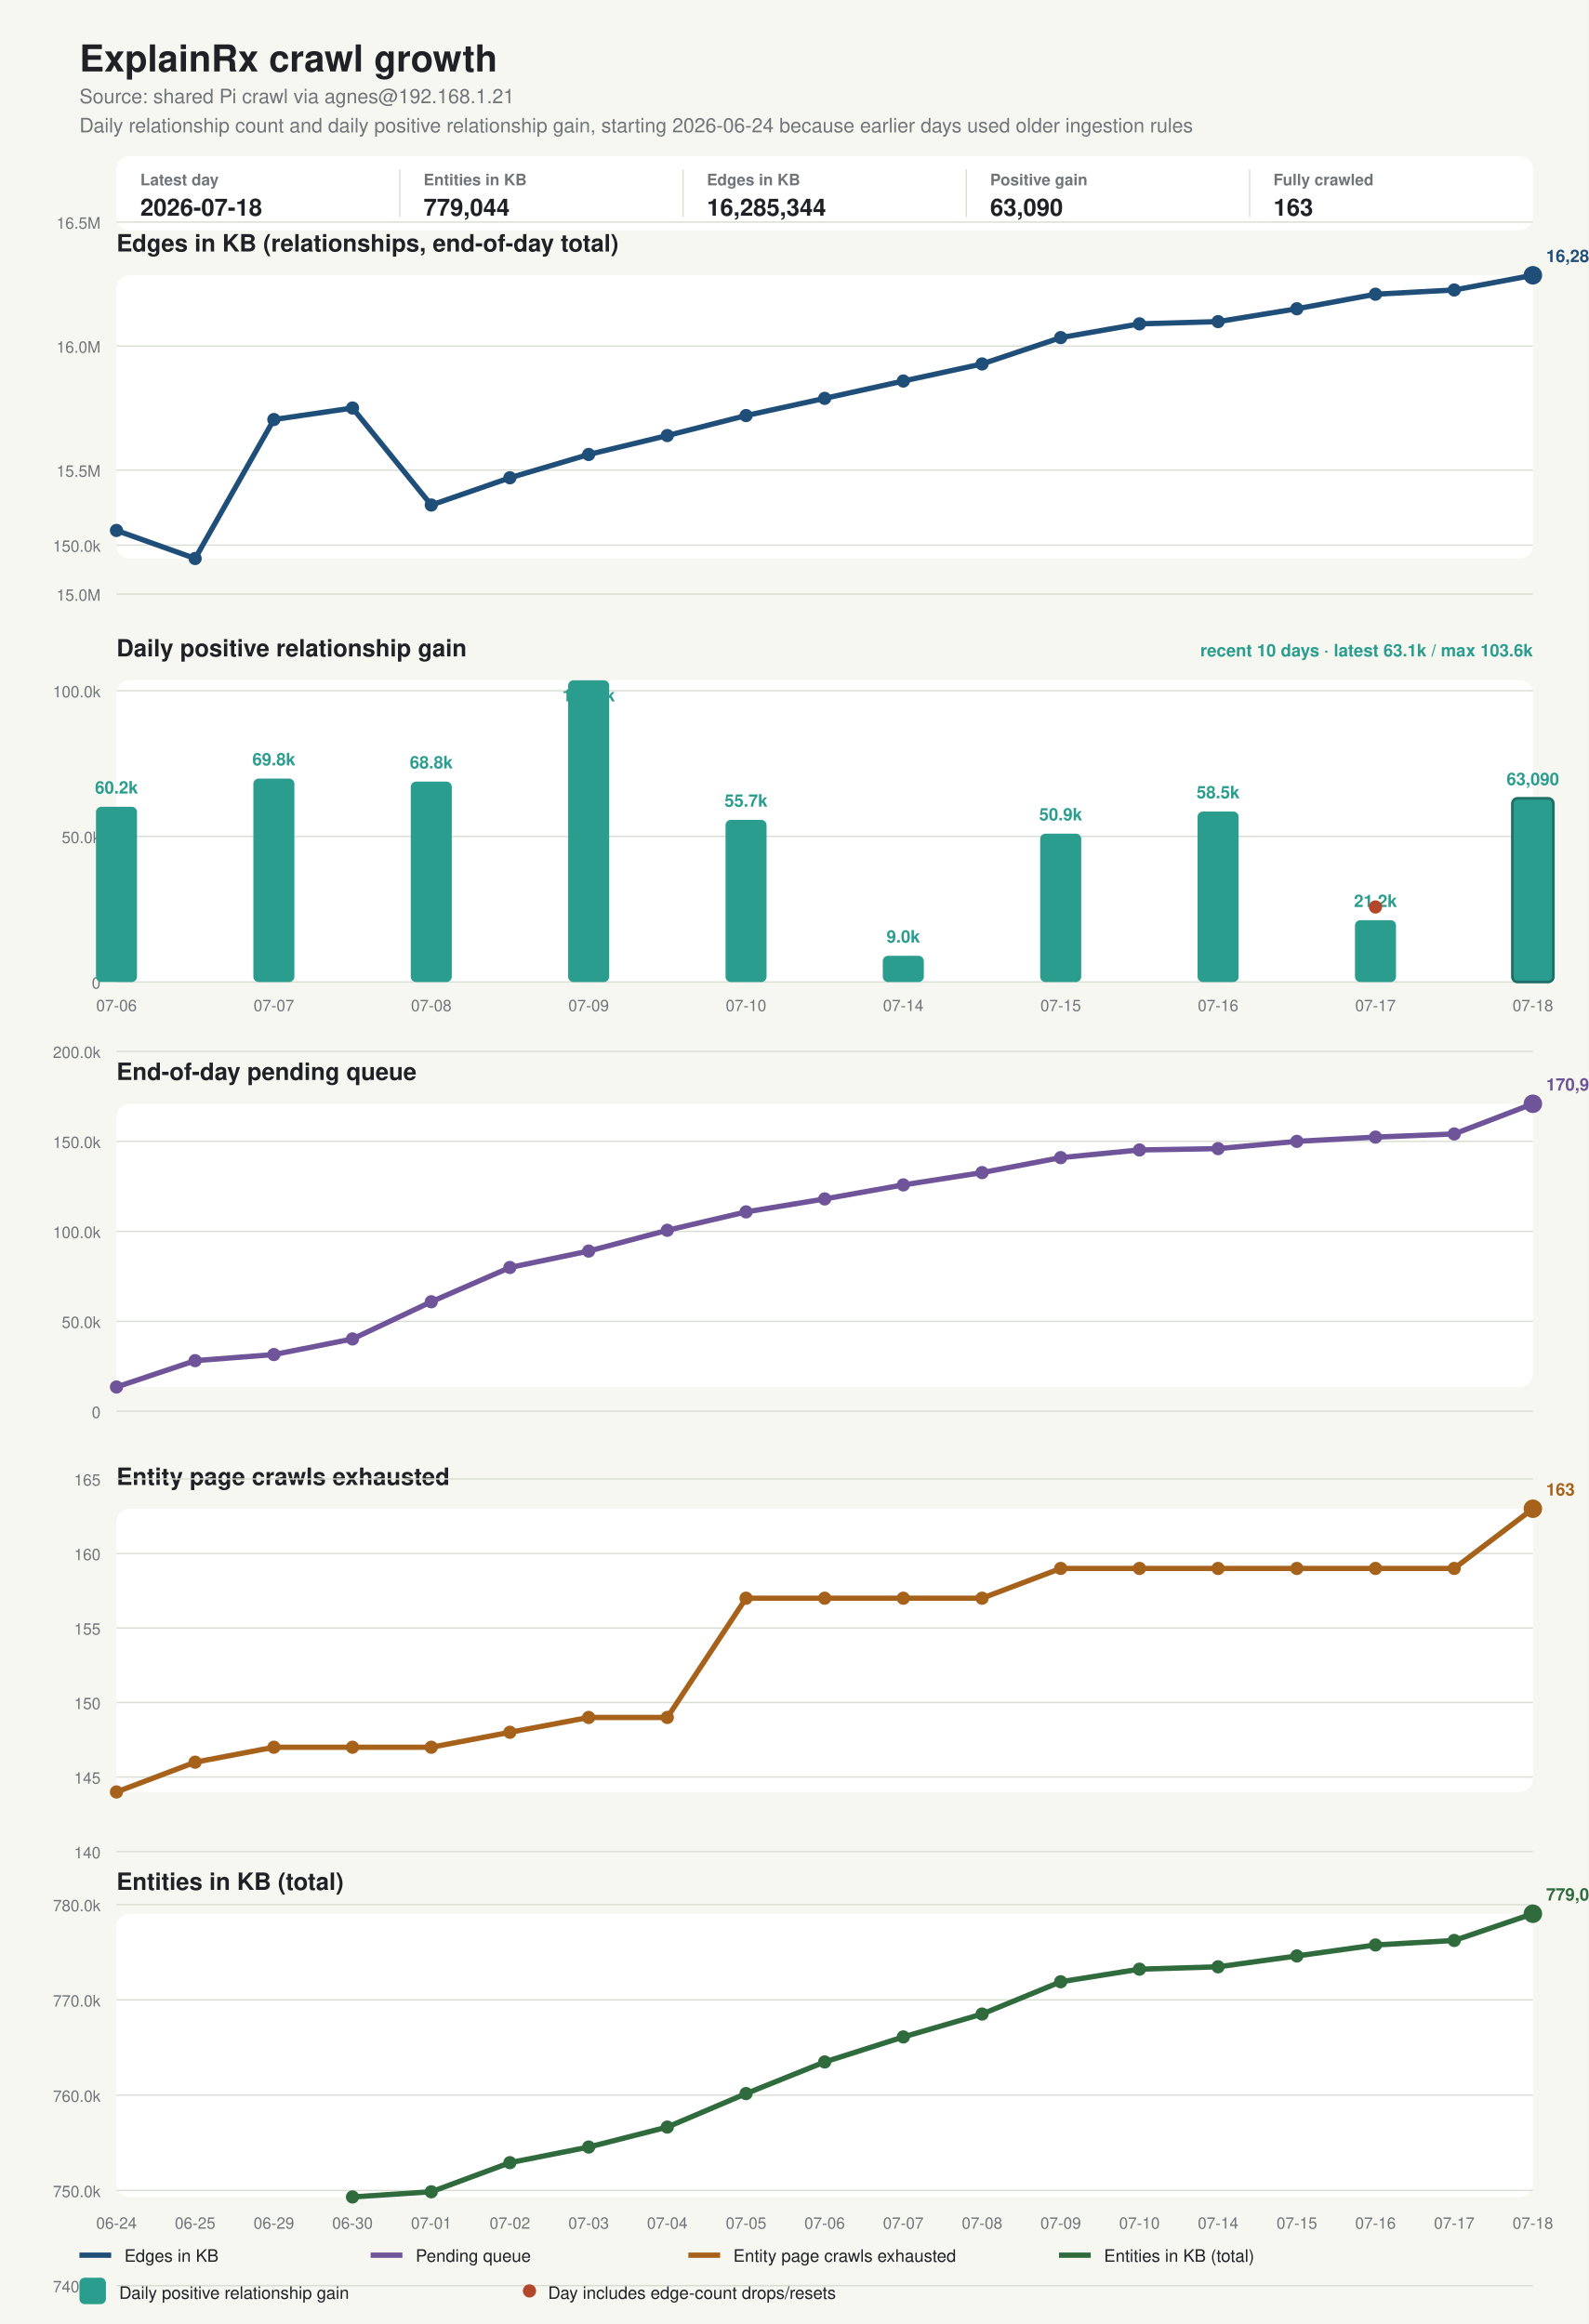
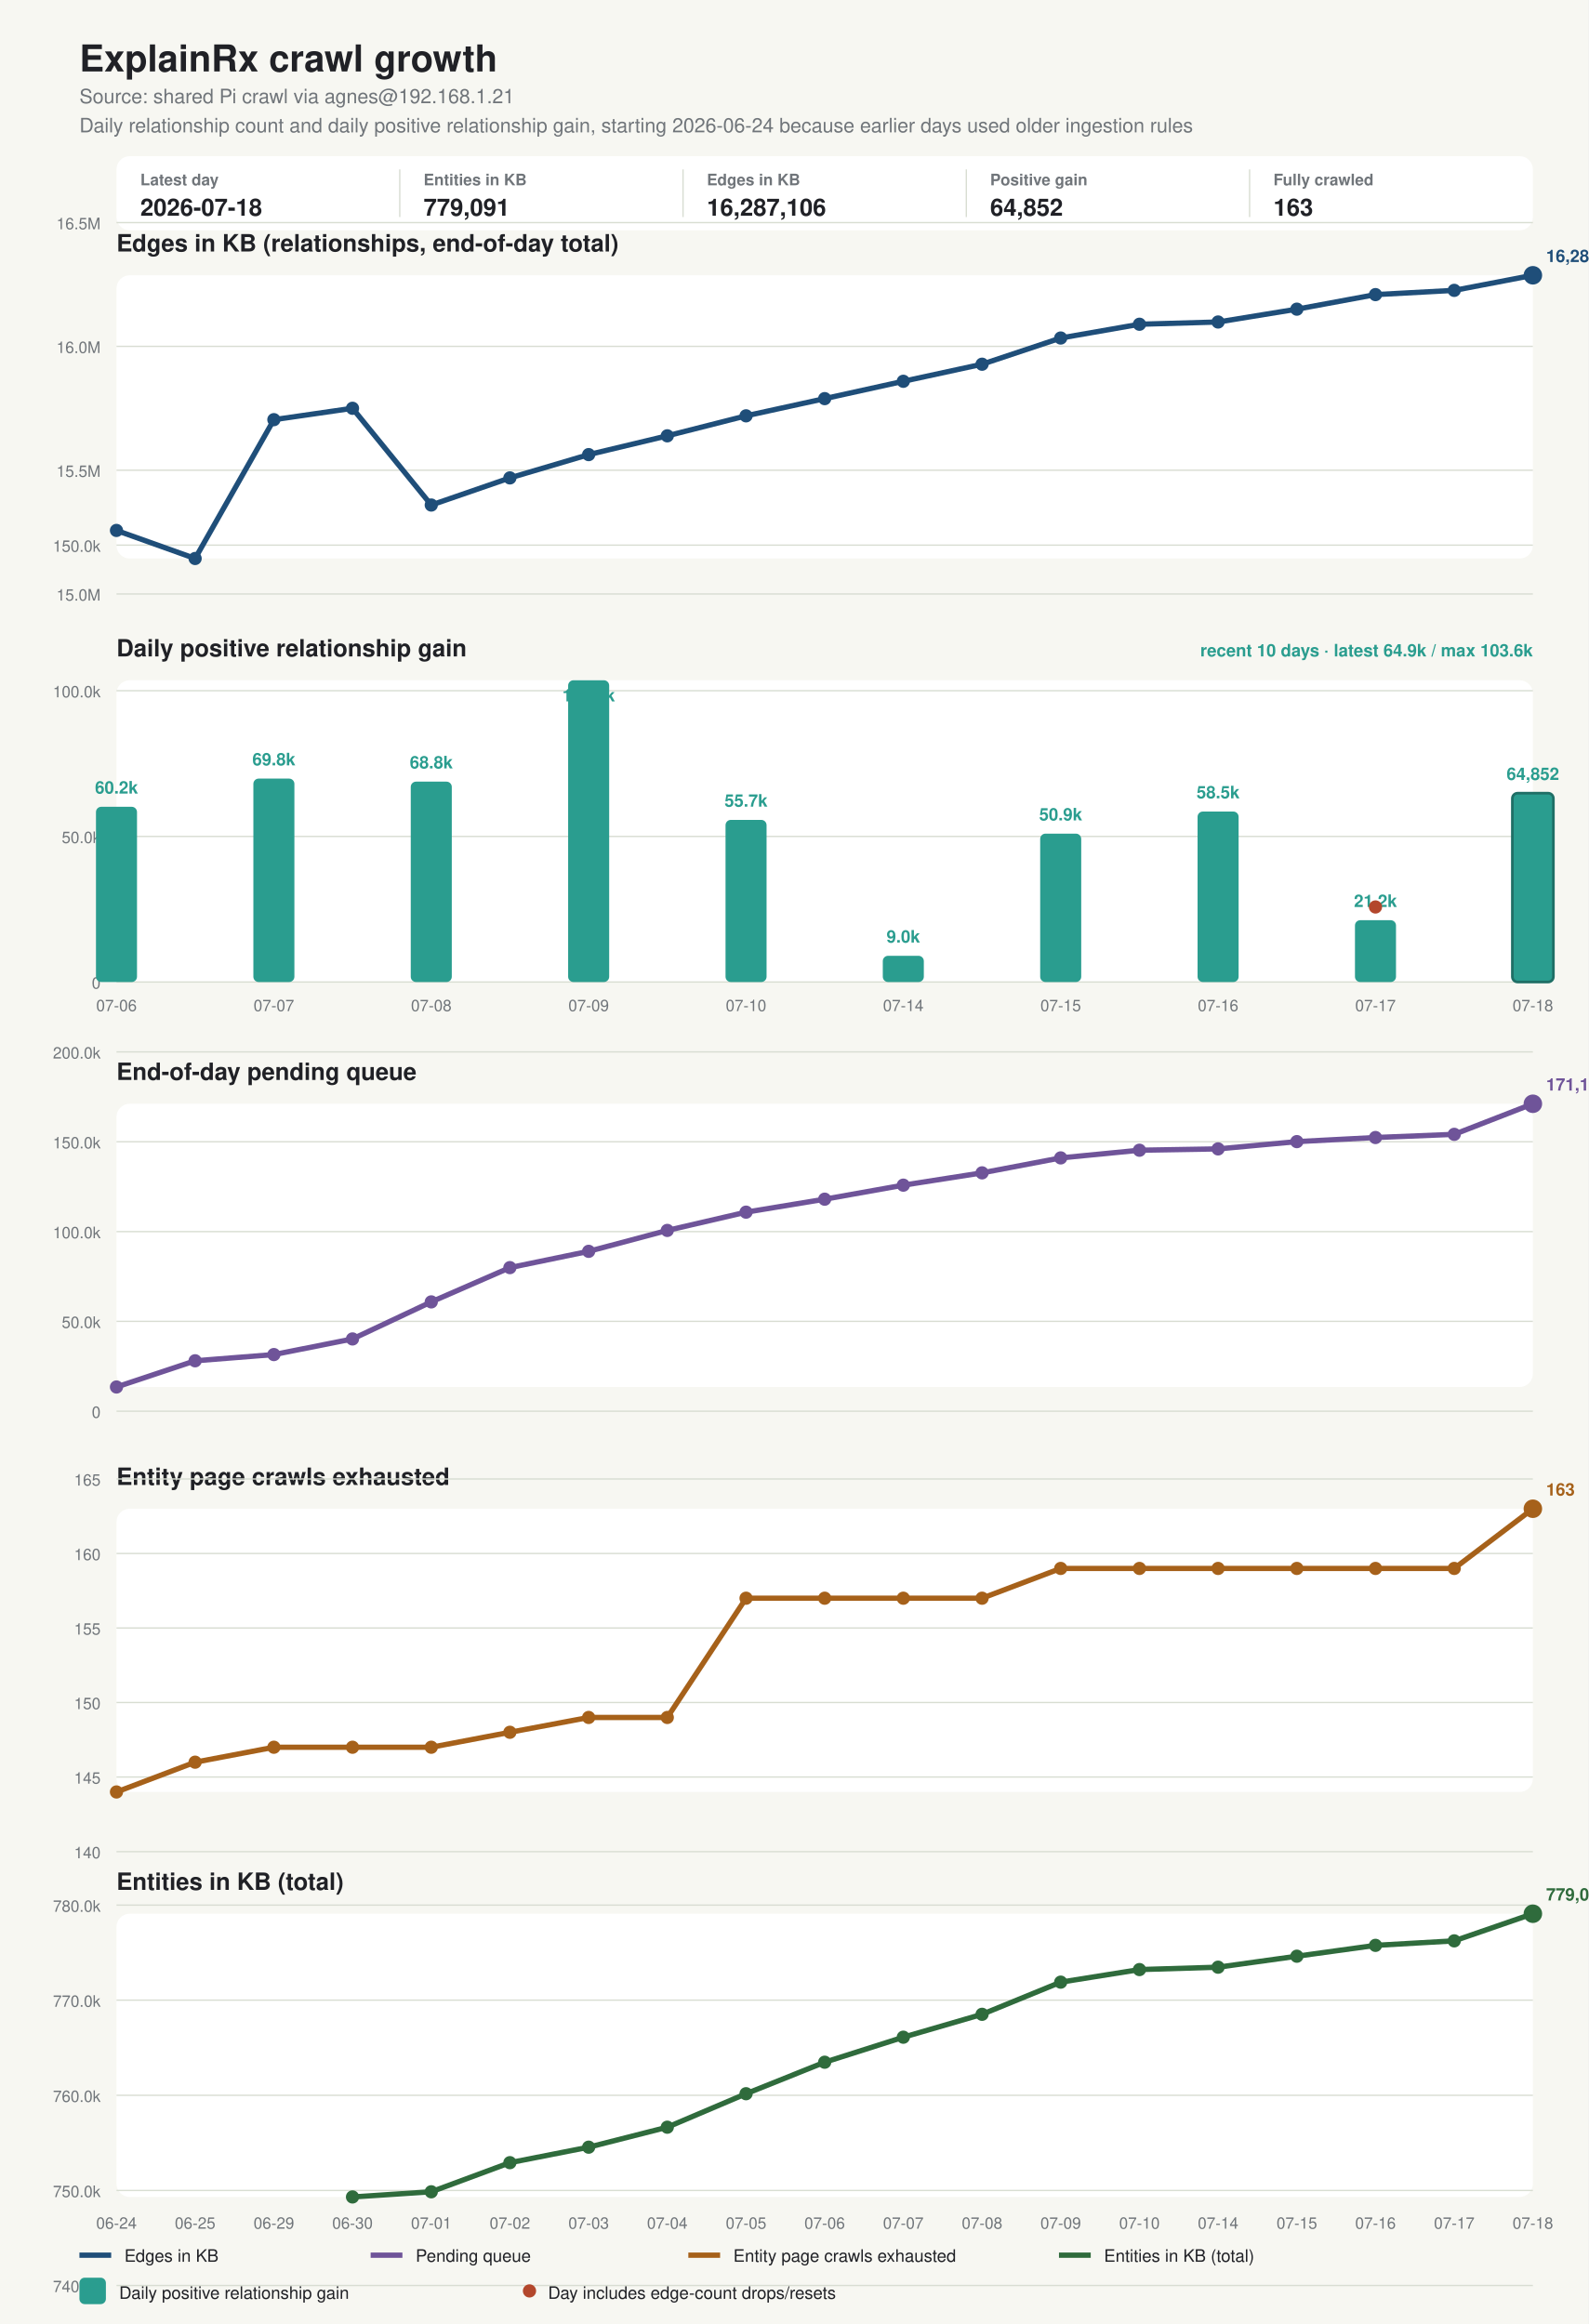
<svg xmlns="http://www.w3.org/2000/svg" width="1200" height="1756" viewBox="0 0 1200 1756">
  <rect width="100%" height="100%" fill="#f7f7f2" />
  <text x="60" y="54" font-family="Helvetica, Arial, sans-serif" font-size="28" font-weight="700" fill="#202126">ExplainRx crawl growth</text>
  <text x="60" y="78" font-family="Helvetica, Arial, sans-serif" font-size="15" fill="#70757a">Source: shared Pi crawl via agnes@192.168.1.21</text>
  <text x="60" y="100" font-family="Helvetica, Arial, sans-serif" font-size="15" fill="#70757a">Daily relationship count and daily positive relationship gain, starting 2026-06-24 because earlier days used older ingestion rules</text>
  <rect x="88" y="118" width="1070" height="56" fill="#ffffff" rx="10" />
  <rect x="88" y="208" width="1070" height="214" fill="#ffffff" rx="10" />
  <rect x="88" y="514" width="1070" height="228" fill="#ffffff" rx="10" />
  <rect x="88" y="834" width="1070" height="214" fill="#ffffff" rx="10" />
  <rect x="88" y="1140" width="1070" height="214" fill="#ffffff" rx="10" />
  <rect x="88" y="1446" width="1070" height="214" fill="#ffffff" rx="10" />
  <text x="88" y="190" font-family="Helvetica, Arial, sans-serif" font-size="18" font-weight="700" fill="#202126">Edges in KB (relationships, end-of-day total)</text>
  <text x="88" y="496" font-family="Helvetica, Arial, sans-serif" font-size="18" font-weight="700" fill="#202126">Daily positive relationship gain</text>
-   <text x="1158" y="496" text-anchor="end" font-family="Helvetica, Arial, sans-serif" font-size="13" font-weight="700" fill="#2a9d8f">recent 10 days · latest 63.1k / max 103.6k</text>
+   <text x="1158" y="496" text-anchor="end" font-family="Helvetica, Arial, sans-serif" font-size="13" font-weight="700" fill="#2a9d8f">recent 10 days · latest 64.9k / max 103.6k</text>
  <text x="88" y="816" font-family="Helvetica, Arial, sans-serif" font-size="18" font-weight="700" fill="#202126">End-of-day pending queue</text>
  <text x="88" y="1122" font-family="Helvetica, Arial, sans-serif" font-size="18" font-weight="700" fill="#202126">Entity page crawls exhausted</text>
  <text x="88" y="1428" font-family="Helvetica, Arial, sans-serif" font-size="18" font-weight="700" fill="#202126">Entities in KB (total)</text>
  <text x="106.0" y="140" font-family="Helvetica, Arial, sans-serif" font-size="12" font-weight="700" fill="#70757a">Latest day</text>
  <text x="106.0" y="163" font-family="Helvetica, Arial, sans-serif" font-size="18" font-weight="700" fill="#202126">2026-07-18</text>
  <line x1="302.0" y1="128" x2="302.0" y2="164" stroke="#d8ddd2" stroke-width="1" />
  <text x="320.0" y="140" font-family="Helvetica, Arial, sans-serif" font-size="12" font-weight="700" fill="#70757a">Entities in KB</text>
-   <text x="320.0" y="163" font-family="Helvetica, Arial, sans-serif" font-size="18" font-weight="700" fill="#202126">779,044</text>
+   <text x="320.0" y="163" font-family="Helvetica, Arial, sans-serif" font-size="18" font-weight="700" fill="#202126">779,091</text>
  <line x1="516.0" y1="128" x2="516.0" y2="164" stroke="#d8ddd2" stroke-width="1" />
  <text x="534.0" y="140" font-family="Helvetica, Arial, sans-serif" font-size="12" font-weight="700" fill="#70757a">Edges in KB</text>
-   <text x="534.0" y="163" font-family="Helvetica, Arial, sans-serif" font-size="18" font-weight="700" fill="#202126">16,285,344</text>
+   <text x="534.0" y="163" font-family="Helvetica, Arial, sans-serif" font-size="18" font-weight="700" fill="#202126">16,287,106</text>
  <line x1="730.0" y1="128" x2="730.0" y2="164" stroke="#d8ddd2" stroke-width="1" />
  <text x="748.0" y="140" font-family="Helvetica, Arial, sans-serif" font-size="12" font-weight="700" fill="#70757a">Positive gain</text>
-   <text x="748.0" y="163" font-family="Helvetica, Arial, sans-serif" font-size="18" font-weight="700" fill="#202126">63,090</text>
+   <text x="748.0" y="163" font-family="Helvetica, Arial, sans-serif" font-size="18" font-weight="700" fill="#202126">64,852</text>
  <line x1="944.0" y1="128" x2="944.0" y2="164" stroke="#d8ddd2" stroke-width="1" />
  <text x="962.0" y="140" font-family="Helvetica, Arial, sans-serif" font-size="12" font-weight="700" fill="#70757a">Fully crawled</text>
  <text x="962.0" y="163" font-family="Helvetica, Arial, sans-serif" font-size="18" font-weight="700" fill="#202126">163</text>
-   <line x1="88" y1="448.9" x2="1158" y2="448.9" stroke="#d8ddd2" stroke-width="1" />
-   <text x="76" y="453.9" text-anchor="end" font-family="Helvetica, Arial, sans-serif" font-size="12" fill="#70757a">15.0M</text>
-   <line x1="88" y1="355.2" x2="1158" y2="355.2" stroke="#d8ddd2" stroke-width="1" />
-   <text x="76" y="360.2" text-anchor="end" font-family="Helvetica, Arial, sans-serif" font-size="12" fill="#70757a">15.5M</text>
-   <line x1="88" y1="261.5" x2="1158" y2="261.5" stroke="#d8ddd2" stroke-width="1" />
-   <text x="76" y="266.5" text-anchor="end" font-family="Helvetica, Arial, sans-serif" font-size="12" fill="#70757a">16.0M</text>
-   <line x1="88" y1="167.8" x2="1158" y2="167.8" stroke="#d8ddd2" stroke-width="1" />
-   <text x="76" y="172.8" text-anchor="end" font-family="Helvetica, Arial, sans-serif" font-size="12" fill="#70757a">16.5M</text>
+   <line x1="88" y1="448.8" x2="1158" y2="448.8" stroke="#d8ddd2" stroke-width="1" />
+   <text x="76" y="453.8" text-anchor="end" font-family="Helvetica, Arial, sans-serif" font-size="12" fill="#70757a">15.0M</text>
+   <line x1="88" y1="355.3" x2="1158" y2="355.3" stroke="#d8ddd2" stroke-width="1" />
+   <text x="76" y="360.3" text-anchor="end" font-family="Helvetica, Arial, sans-serif" font-size="12" fill="#70757a">15.5M</text>
+   <line x1="88" y1="261.7" x2="1158" y2="261.7" stroke="#d8ddd2" stroke-width="1" />
+   <text x="76" y="266.7" text-anchor="end" font-family="Helvetica, Arial, sans-serif" font-size="12" fill="#70757a">16.0M</text>
+   <line x1="88" y1="168.2" x2="1158" y2="168.2" stroke="#d8ddd2" stroke-width="1" />
+   <text x="76" y="173.2" text-anchor="end" font-family="Helvetica, Arial, sans-serif" font-size="12" fill="#70757a">16.5M</text>
  <line x1="88" y1="742.0" x2="1158" y2="742.0" stroke="#d8ddd2" stroke-width="1" />
  <text x="76" y="747.0" text-anchor="end" font-family="Helvetica, Arial, sans-serif" font-size="12" fill="#70757a">0</text>
  <line x1="88" y1="632.0" x2="1158" y2="632.0" stroke="#d8ddd2" stroke-width="1" />
  <text x="76" y="637.0" text-anchor="end" font-family="Helvetica, Arial, sans-serif" font-size="12" fill="#70757a">50.0k</text>
  <line x1="88" y1="521.9" x2="1158" y2="521.9" stroke="#d8ddd2" stroke-width="1" />
  <text x="76" y="526.9" text-anchor="end" font-family="Helvetica, Arial, sans-serif" font-size="12" fill="#70757a">100.0k</text>
  <line x1="88" y1="411.9" x2="1158" y2="411.9" stroke="#d8ddd2" stroke-width="1" />
  <text x="76" y="416.9" text-anchor="end" font-family="Helvetica, Arial, sans-serif" font-size="12" fill="#70757a">150.0k</text>
-   <line x1="88" y1="1066.4" x2="1158" y2="1066.4" stroke="#d8ddd2" stroke-width="1" />
-   <text x="76" y="1071.4" text-anchor="end" font-family="Helvetica, Arial, sans-serif" font-size="12" fill="#70757a">0</text>
+   <line x1="88" y1="1066.3" x2="1158" y2="1066.3" stroke="#d8ddd2" stroke-width="1" />
+   <text x="76" y="1071.3" text-anchor="end" font-family="Helvetica, Arial, sans-serif" font-size="12" fill="#70757a">0</text>
  <line x1="88" y1="998.4" x2="1158" y2="998.4" stroke="#d8ddd2" stroke-width="1" />
  <text x="76" y="1003.4" text-anchor="end" font-family="Helvetica, Arial, sans-serif" font-size="12" fill="#70757a">50.0k</text>
-   <line x1="88" y1="930.4" x2="1158" y2="930.4" stroke="#d8ddd2" stroke-width="1" />
-   <text x="76" y="935.4" text-anchor="end" font-family="Helvetica, Arial, sans-serif" font-size="12" fill="#70757a">100.0k</text>
-   <line x1="88" y1="862.4" x2="1158" y2="862.4" stroke="#d8ddd2" stroke-width="1" />
-   <text x="76" y="867.4" text-anchor="end" font-family="Helvetica, Arial, sans-serif" font-size="12" fill="#70757a">150.0k</text>
-   <line x1="88" y1="794.4" x2="1158" y2="794.4" stroke="#d8ddd2" stroke-width="1" />
-   <text x="76" y="799.4" text-anchor="end" font-family="Helvetica, Arial, sans-serif" font-size="12" fill="#70757a">200.0k</text>
+   <line x1="88" y1="930.6" x2="1158" y2="930.6" stroke="#d8ddd2" stroke-width="1" />
+   <text x="76" y="935.6" text-anchor="end" font-family="Helvetica, Arial, sans-serif" font-size="12" fill="#70757a">100.0k</text>
+   <line x1="88" y1="862.7" x2="1158" y2="862.7" stroke="#d8ddd2" stroke-width="1" />
+   <text x="76" y="867.7" text-anchor="end" font-family="Helvetica, Arial, sans-serif" font-size="12" fill="#70757a">150.0k</text>
+   <line x1="88" y1="794.8" x2="1158" y2="794.8" stroke="#d8ddd2" stroke-width="1" />
+   <text x="76" y="799.8" text-anchor="end" font-family="Helvetica, Arial, sans-serif" font-size="12" fill="#70757a">200.0k</text>
  <line x1="88" y1="1399.1" x2="1158" y2="1399.1" stroke="#d8ddd2" stroke-width="1" />
  <text x="76" y="1404.1" text-anchor="end" font-family="Helvetica, Arial, sans-serif" font-size="12" fill="#70757a">140</text>
  <line x1="88" y1="1342.7" x2="1158" y2="1342.7" stroke="#d8ddd2" stroke-width="1" />
  <text x="76" y="1347.7" text-anchor="end" font-family="Helvetica, Arial, sans-serif" font-size="12" fill="#70757a">145</text>
  <line x1="88" y1="1286.4" x2="1158" y2="1286.4" stroke="#d8ddd2" stroke-width="1" />
  <text x="76" y="1291.4" text-anchor="end" font-family="Helvetica, Arial, sans-serif" font-size="12" fill="#70757a">150</text>
  <line x1="88" y1="1230.1" x2="1158" y2="1230.1" stroke="#d8ddd2" stroke-width="1" />
  <text x="76" y="1235.1" text-anchor="end" font-family="Helvetica, Arial, sans-serif" font-size="12" fill="#70757a">155</text>
  <line x1="88" y1="1173.8" x2="1158" y2="1173.8" stroke="#d8ddd2" stroke-width="1" />
  <text x="76" y="1178.8" text-anchor="end" font-family="Helvetica, Arial, sans-serif" font-size="12" fill="#70757a">160</text>
  <line x1="88" y1="1117.5" x2="1158" y2="1117.5" stroke="#d8ddd2" stroke-width="1" />
  <text x="76" y="1122.5" text-anchor="end" font-family="Helvetica, Arial, sans-serif" font-size="12" fill="#70757a">165</text>
-   <line x1="88" y1="1727.0" x2="1158" y2="1727.0" stroke="#d8ddd2" stroke-width="1" />
-   <text x="76" y="1732.0" text-anchor="end" font-family="Helvetica, Arial, sans-serif" font-size="12" fill="#70757a">740.0k</text>
+   <line x1="88" y1="1726.9" x2="1158" y2="1726.9" stroke="#d8ddd2" stroke-width="1" />
+   <text x="76" y="1731.9" text-anchor="end" font-family="Helvetica, Arial, sans-serif" font-size="12" fill="#70757a">740.0k</text>
  <line x1="88" y1="1655.1" x2="1158" y2="1655.1" stroke="#d8ddd2" stroke-width="1" />
  <text x="76" y="1660.1" text-anchor="end" font-family="Helvetica, Arial, sans-serif" font-size="12" fill="#70757a">750.0k</text>
-   <line x1="88" y1="1583.1" x2="1158" y2="1583.1" stroke="#d8ddd2" stroke-width="1" />
-   <text x="76" y="1588.1" text-anchor="end" font-family="Helvetica, Arial, sans-serif" font-size="12" fill="#70757a">760.0k</text>
-   <line x1="88" y1="1511.1" x2="1158" y2="1511.1" stroke="#d8ddd2" stroke-width="1" />
-   <text x="76" y="1516.1" text-anchor="end" font-family="Helvetica, Arial, sans-serif" font-size="12" fill="#70757a">770.0k</text>
-   <line x1="88" y1="1439.1" x2="1158" y2="1439.1" stroke="#d8ddd2" stroke-width="1" />
-   <text x="76" y="1444.1" text-anchor="end" font-family="Helvetica, Arial, sans-serif" font-size="12" fill="#70757a">780.0k</text>
-   <path d="M 88.0 400.8 L 147.4 422.0 L 206.9 317.0 L 266.3 308.3 L 325.8 381.6 L 385.2 361.0 L 444.7 343.4 L 504.1 329.1 L 563.6 314.0 L 623.0 301.0 L 682.4 287.9 L 741.9 275.0 L 801.3 255.1 L 860.8 244.7 L 920.2 243.0 L 979.7 233.3 L 1039.1 222.3 L 1098.6 219.1 L 1158.0 208.0" fill="none" stroke="#1f4e79" stroke-width="4" stroke-linecap="round" stroke-linejoin="round" />
+   <line x1="88" y1="1583.2" x2="1158" y2="1583.2" stroke="#d8ddd2" stroke-width="1" />
+   <text x="76" y="1588.2" text-anchor="end" font-family="Helvetica, Arial, sans-serif" font-size="12" fill="#70757a">760.0k</text>
+   <line x1="88" y1="1511.3" x2="1158" y2="1511.3" stroke="#d8ddd2" stroke-width="1" />
+   <text x="76" y="1516.3" text-anchor="end" font-family="Helvetica, Arial, sans-serif" font-size="12" fill="#70757a">770.0k</text>
+   <line x1="88" y1="1439.5" x2="1158" y2="1439.5" stroke="#d8ddd2" stroke-width="1" />
+   <text x="76" y="1444.5" text-anchor="end" font-family="Helvetica, Arial, sans-serif" font-size="12" fill="#70757a">780.0k</text>
+   <path d="M 88.0 400.8 L 147.4 422.0 L 206.9 317.1 L 266.3 308.5 L 325.8 381.6 L 385.2 361.1 L 444.7 343.5 L 504.1 329.3 L 563.6 314.2 L 623.0 301.2 L 682.4 288.1 L 741.9 275.2 L 801.3 255.4 L 860.8 245.0 L 920.2 243.3 L 979.7 233.6 L 1039.1 222.6 L 1098.6 219.4 L 1158.0 208.0" fill="none" stroke="#1f4e79" stroke-width="4" stroke-linecap="round" stroke-linejoin="round" />
  <circle cx="88.0" cy="400.8" r="5" fill="#1f4e79" />
  <circle cx="147.4" cy="422.0" r="5" fill="#1f4e79" />
-   <circle cx="206.9" cy="317.0" r="5" fill="#1f4e79" />
-   <circle cx="266.3" cy="308.3" r="5" fill="#1f4e79" />
+   <circle cx="206.9" cy="317.1" r="5" fill="#1f4e79" />
+   <circle cx="266.3" cy="308.5" r="5" fill="#1f4e79" />
  <circle cx="325.8" cy="381.6" r="5" fill="#1f4e79" />
-   <circle cx="385.2" cy="361.0" r="5" fill="#1f4e79" />
-   <circle cx="444.7" cy="343.4" r="5" fill="#1f4e79" />
-   <circle cx="504.1" cy="329.1" r="5" fill="#1f4e79" />
-   <circle cx="563.6" cy="314.0" r="5" fill="#1f4e79" />
-   <circle cx="623.0" cy="301.0" r="5" fill="#1f4e79" />
-   <circle cx="682.4" cy="287.9" r="5" fill="#1f4e79" />
-   <circle cx="741.9" cy="275.0" r="5" fill="#1f4e79" />
-   <circle cx="801.3" cy="255.1" r="5" fill="#1f4e79" />
-   <circle cx="860.8" cy="244.7" r="5" fill="#1f4e79" />
-   <circle cx="920.2" cy="243.0" r="5" fill="#1f4e79" />
-   <circle cx="979.7" cy="233.3" r="5" fill="#1f4e79" />
-   <circle cx="1039.1" cy="222.3" r="5" fill="#1f4e79" />
-   <circle cx="1098.6" cy="219.1" r="5" fill="#1f4e79" />
+   <circle cx="385.2" cy="361.1" r="5" fill="#1f4e79" />
+   <circle cx="444.7" cy="343.5" r="5" fill="#1f4e79" />
+   <circle cx="504.1" cy="329.3" r="5" fill="#1f4e79" />
+   <circle cx="563.6" cy="314.2" r="5" fill="#1f4e79" />
+   <circle cx="623.0" cy="301.2" r="5" fill="#1f4e79" />
+   <circle cx="682.4" cy="288.1" r="5" fill="#1f4e79" />
+   <circle cx="741.9" cy="275.2" r="5" fill="#1f4e79" />
+   <circle cx="801.3" cy="255.4" r="5" fill="#1f4e79" />
+   <circle cx="860.8" cy="245.0" r="5" fill="#1f4e79" />
+   <circle cx="920.2" cy="243.3" r="5" fill="#1f4e79" />
+   <circle cx="979.7" cy="233.6" r="5" fill="#1f4e79" />
+   <circle cx="1039.1" cy="222.6" r="5" fill="#1f4e79" />
+   <circle cx="1098.6" cy="219.4" r="5" fill="#1f4e79" />
  <circle cx="1158.0" cy="208.0" r="7" fill="#1f4e79" />
-   <text x="1168.0" y="198.0" font-family="Helvetica, Arial, sans-serif" font-size="13" font-weight="700" fill="#1f4e79">16,285,344</text>
+   <text x="1168.0" y="198.0" font-family="Helvetica, Arial, sans-serif" font-size="13" font-weight="700" fill="#1f4e79">16,287,106</text>
  <rect x="72.5" y="609.6" width="31" height="132.4" rx="4" fill="#2a9d8f" stroke="none" stroke-width="0" />
  <text x="88.0" y="599.6" text-anchor="middle" font-family="Helvetica, Arial, sans-serif" font-size="13" font-weight="700" fill="#2a9d8f">60.2k</text>
  <rect x="191.4" y="588.3" width="31" height="153.7" rx="4" fill="#2a9d8f" stroke="none" stroke-width="0" />
  <text x="206.9" y="578.3" text-anchor="middle" font-family="Helvetica, Arial, sans-serif" font-size="13" font-weight="700" fill="#2a9d8f">69.8k</text>
  <rect x="310.3" y="590.6" width="31" height="151.4" rx="4" fill="#2a9d8f" stroke="none" stroke-width="0" />
  <text x="325.8" y="580.6" text-anchor="middle" font-family="Helvetica, Arial, sans-serif" font-size="13" font-weight="700" fill="#2a9d8f">68.8k</text>
  <rect x="429.2" y="514.0" width="31" height="228.0" rx="4" fill="#2a9d8f" stroke="none" stroke-width="0" />
  <text x="444.7" y="530.0" text-anchor="middle" font-family="Helvetica, Arial, sans-serif" font-size="13" font-weight="700" fill="#2a9d8f">103.6k</text>
  <rect x="548.1" y="619.5" width="31" height="122.5" rx="4" fill="#2a9d8f" stroke="none" stroke-width="0" />
  <text x="563.6" y="609.5" text-anchor="middle" font-family="Helvetica, Arial, sans-serif" font-size="13" font-weight="700" fill="#2a9d8f">55.7k</text>
  <rect x="666.9" y="722.2" width="31" height="19.8" rx="4" fill="#2a9d8f" stroke="none" stroke-width="0" />
  <text x="682.4" y="712.2" text-anchor="middle" font-family="Helvetica, Arial, sans-serif" font-size="13" font-weight="700" fill="#2a9d8f">9.0k</text>
  <rect x="785.8" y="629.9" width="31" height="112.1" rx="4" fill="#2a9d8f" stroke="none" stroke-width="0" />
  <text x="801.3" y="619.9" text-anchor="middle" font-family="Helvetica, Arial, sans-serif" font-size="13" font-weight="700" fill="#2a9d8f">50.9k</text>
  <rect x="904.7" y="613.2" width="31" height="128.8" rx="4" fill="#2a9d8f" stroke="none" stroke-width="0" />
  <text x="920.2" y="603.2" text-anchor="middle" font-family="Helvetica, Arial, sans-serif" font-size="13" font-weight="700" fill="#2a9d8f">58.5k</text>
  <rect x="1023.6" y="695.3" width="31" height="46.7" rx="4" fill="#2a9d8f" stroke="none" stroke-width="0" />
  <text x="1039.1" y="685.3" text-anchor="middle" font-family="Helvetica, Arial, sans-serif" font-size="13" font-weight="700" fill="#2a9d8f">21.2k</text>
  <circle cx="1039.1" cy="685.3" r="5" fill="#b3472c" />
-   <rect x="1142.5" y="603.2" width="31" height="138.8" rx="4" fill="#2a9d8f" stroke="#1f6f66" stroke-width="2" />
-   <text x="1158.0" y="593.2" text-anchor="middle" font-family="Helvetica, Arial, sans-serif" font-size="13" font-weight="700" fill="#2a9d8f">63,090</text>
+   <rect x="1142.5" y="599.3" width="31" height="142.7" rx="4" fill="#2a9d8f" stroke="#1f6f66" stroke-width="2" />
+   <text x="1158.0" y="589.3" text-anchor="middle" font-family="Helvetica, Arial, sans-serif" font-size="13" font-weight="700" fill="#2a9d8f">64,852</text>
  <text x="88.0" y="764" text-anchor="middle" font-family="Helvetica, Arial, sans-serif" font-size="12" fill="#70757a">07-06</text>
  <text x="206.9" y="764" text-anchor="middle" font-family="Helvetica, Arial, sans-serif" font-size="12" fill="#70757a">07-07</text>
  <text x="325.8" y="764" text-anchor="middle" font-family="Helvetica, Arial, sans-serif" font-size="12" fill="#70757a">07-08</text>
  <text x="444.7" y="764" text-anchor="middle" font-family="Helvetica, Arial, sans-serif" font-size="12" fill="#70757a">07-09</text>
  <text x="563.6" y="764" text-anchor="middle" font-family="Helvetica, Arial, sans-serif" font-size="12" fill="#70757a">07-10</text>
  <text x="682.4" y="764" text-anchor="middle" font-family="Helvetica, Arial, sans-serif" font-size="12" fill="#70757a">07-14</text>
  <text x="801.3" y="764" text-anchor="middle" font-family="Helvetica, Arial, sans-serif" font-size="12" fill="#70757a">07-15</text>
  <text x="920.2" y="764" text-anchor="middle" font-family="Helvetica, Arial, sans-serif" font-size="12" fill="#70757a">07-16</text>
  <text x="1039.1" y="764" text-anchor="middle" font-family="Helvetica, Arial, sans-serif" font-size="12" fill="#70757a">07-17</text>
  <text x="1158.0" y="764" text-anchor="middle" font-family="Helvetica, Arial, sans-serif" font-size="12" fill="#70757a">07-18</text>
-   <path d="M 88.0 1048.0 L 147.4 1028.1 L 206.9 1023.5 L 266.3 1011.7 L 325.8 983.6 L 385.2 957.7 L 444.7 945.3 L 504.1 929.6 L 563.6 915.7 L 623.0 905.9 L 682.4 895.3 L 741.9 886.0 L 801.3 874.7 L 860.8 868.9 L 920.2 867.9 L 979.7 862.4 L 1039.1 859.2 L 1098.6 856.8 L 1158.0 834.0" fill="none" stroke="#6f5499" stroke-width="4" stroke-linecap="round" stroke-linejoin="round" />
+   <path d="M 88.0 1048.0 L 147.4 1028.2 L 206.9 1023.5 L 266.3 1011.7 L 325.8 983.7 L 385.2 957.8 L 444.7 945.5 L 504.1 929.7 L 563.6 915.9 L 623.0 906.1 L 682.4 895.5 L 741.9 886.2 L 801.3 874.9 L 860.8 869.1 L 920.2 868.1 L 979.7 862.6 L 1039.1 859.5 L 1098.6 857.1 L 1158.0 834.0" fill="none" stroke="#6f5499" stroke-width="4" stroke-linecap="round" stroke-linejoin="round" />
  <circle cx="88.0" cy="1048.0" r="5" fill="#6f5499" />
-   <circle cx="147.4" cy="1028.1" r="5" fill="#6f5499" />
+   <circle cx="147.4" cy="1028.2" r="5" fill="#6f5499" />
  <circle cx="206.9" cy="1023.5" r="5" fill="#6f5499" />
  <circle cx="266.3" cy="1011.7" r="5" fill="#6f5499" />
-   <circle cx="325.8" cy="983.6" r="5" fill="#6f5499" />
-   <circle cx="385.2" cy="957.7" r="5" fill="#6f5499" />
-   <circle cx="444.7" cy="945.3" r="5" fill="#6f5499" />
-   <circle cx="504.1" cy="929.6" r="5" fill="#6f5499" />
-   <circle cx="563.6" cy="915.7" r="5" fill="#6f5499" />
-   <circle cx="623.0" cy="905.9" r="5" fill="#6f5499" />
-   <circle cx="682.4" cy="895.3" r="5" fill="#6f5499" />
-   <circle cx="741.9" cy="886.0" r="5" fill="#6f5499" />
-   <circle cx="801.3" cy="874.7" r="5" fill="#6f5499" />
-   <circle cx="860.8" cy="868.9" r="5" fill="#6f5499" />
-   <circle cx="920.2" cy="867.9" r="5" fill="#6f5499" />
-   <circle cx="979.7" cy="862.4" r="5" fill="#6f5499" />
-   <circle cx="1039.1" cy="859.2" r="5" fill="#6f5499" />
-   <circle cx="1098.6" cy="856.8" r="5" fill="#6f5499" />
+   <circle cx="325.8" cy="983.7" r="5" fill="#6f5499" />
+   <circle cx="385.2" cy="957.8" r="5" fill="#6f5499" />
+   <circle cx="444.7" cy="945.5" r="5" fill="#6f5499" />
+   <circle cx="504.1" cy="929.7" r="5" fill="#6f5499" />
+   <circle cx="563.6" cy="915.9" r="5" fill="#6f5499" />
+   <circle cx="623.0" cy="906.1" r="5" fill="#6f5499" />
+   <circle cx="682.4" cy="895.5" r="5" fill="#6f5499" />
+   <circle cx="741.9" cy="886.2" r="5" fill="#6f5499" />
+   <circle cx="801.3" cy="874.9" r="5" fill="#6f5499" />
+   <circle cx="860.8" cy="869.1" r="5" fill="#6f5499" />
+   <circle cx="920.2" cy="868.1" r="5" fill="#6f5499" />
+   <circle cx="979.7" cy="862.6" r="5" fill="#6f5499" />
+   <circle cx="1039.1" cy="859.5" r="5" fill="#6f5499" />
+   <circle cx="1098.6" cy="857.1" r="5" fill="#6f5499" />
  <circle cx="1158.0" cy="834.0" r="7" fill="#6f5499" />
-   <text x="1168.0" y="824.0" font-family="Helvetica, Arial, sans-serif" font-size="13" font-weight="700" fill="#6f5499">170,901</text>
+   <text x="1168.0" y="824.0" font-family="Helvetica, Arial, sans-serif" font-size="13" font-weight="700" fill="#6f5499">171,114</text>
  <path d="M 88.0 1354.0 L 147.4 1331.5 L 206.9 1320.2 L 266.3 1320.2 L 325.8 1320.2 L 385.2 1308.9 L 444.7 1297.7 L 504.1 1297.7 L 563.6 1207.6 L 623.0 1207.6 L 682.4 1207.6 L 741.9 1207.6 L 801.3 1185.1 L 860.8 1185.1 L 920.2 1185.1 L 979.7 1185.1 L 1039.1 1185.1 L 1098.6 1185.1 L 1158.0 1140.0" fill="none" stroke="#a6611a" stroke-width="4" stroke-linecap="round" stroke-linejoin="round" />
  <circle cx="88.0" cy="1354.0" r="5" fill="#a6611a" />
  <circle cx="147.4" cy="1331.5" r="5" fill="#a6611a" />
  <circle cx="206.9" cy="1320.2" r="5" fill="#a6611a" />
  <circle cx="266.3" cy="1320.2" r="5" fill="#a6611a" />
  <circle cx="325.8" cy="1320.2" r="5" fill="#a6611a" />
  <circle cx="385.2" cy="1308.9" r="5" fill="#a6611a" />
  <circle cx="444.7" cy="1297.7" r="5" fill="#a6611a" />
  <circle cx="504.1" cy="1297.7" r="5" fill="#a6611a" />
  <circle cx="563.6" cy="1207.6" r="5" fill="#a6611a" />
  <circle cx="623.0" cy="1207.6" r="5" fill="#a6611a" />
  <circle cx="682.4" cy="1207.6" r="5" fill="#a6611a" />
  <circle cx="741.9" cy="1207.6" r="5" fill="#a6611a" />
  <circle cx="801.3" cy="1185.1" r="5" fill="#a6611a" />
  <circle cx="860.8" cy="1185.1" r="5" fill="#a6611a" />
  <circle cx="920.2" cy="1185.1" r="5" fill="#a6611a" />
  <circle cx="979.7" cy="1185.1" r="5" fill="#a6611a" />
  <circle cx="1039.1" cy="1185.1" r="5" fill="#a6611a" />
  <circle cx="1098.6" cy="1185.1" r="5" fill="#a6611a" />
  <circle cx="1158.0" cy="1140.0" r="7" fill="#a6611a" />
  <text x="1168.0" y="1130.0" font-family="Helvetica, Arial, sans-serif" font-size="13" font-weight="700" fill="#a6611a">163</text>
-   <path d="M 266.3 1660.0 L 325.8 1656.1 L 385.2 1634.1 L 444.7 1622.3 L 504.1 1607.2 L 563.6 1581.9 L 623.0 1558.0 L 682.4 1539.1 L 741.9 1521.8 L 801.3 1497.4 L 860.8 1487.9 L 920.2 1486.1 L 979.7 1477.9 L 1039.1 1469.6 L 1098.6 1466.2 L 1158.0 1446.0" fill="none" stroke="#2f6b3c" stroke-width="4" stroke-linecap="round" stroke-linejoin="round" />
+   <path d="M 266.3 1660.0 L 325.8 1656.1 L 385.2 1634.1 L 444.7 1622.4 L 504.1 1607.3 L 563.6 1582.0 L 623.0 1558.2 L 682.4 1539.3 L 741.9 1522.0 L 801.3 1497.7 L 860.8 1488.2 L 920.2 1486.4 L 979.7 1478.1 L 1039.1 1469.9 L 1098.6 1466.5 L 1158.0 1446.0" fill="none" stroke="#2f6b3c" stroke-width="4" stroke-linecap="round" stroke-linejoin="round" />
  <circle cx="266.3" cy="1660.0" r="5" fill="#2f6b3c" />
  <circle cx="325.8" cy="1656.1" r="5" fill="#2f6b3c" />
  <circle cx="385.2" cy="1634.1" r="5" fill="#2f6b3c" />
-   <circle cx="444.7" cy="1622.3" r="5" fill="#2f6b3c" />
-   <circle cx="504.1" cy="1607.2" r="5" fill="#2f6b3c" />
-   <circle cx="563.6" cy="1581.9" r="5" fill="#2f6b3c" />
-   <circle cx="623.0" cy="1558.0" r="5" fill="#2f6b3c" />
-   <circle cx="682.4" cy="1539.1" r="5" fill="#2f6b3c" />
-   <circle cx="741.9" cy="1521.8" r="5" fill="#2f6b3c" />
-   <circle cx="801.3" cy="1497.4" r="5" fill="#2f6b3c" />
-   <circle cx="860.8" cy="1487.9" r="5" fill="#2f6b3c" />
-   <circle cx="920.2" cy="1486.1" r="5" fill="#2f6b3c" />
-   <circle cx="979.7" cy="1477.9" r="5" fill="#2f6b3c" />
-   <circle cx="1039.1" cy="1469.6" r="5" fill="#2f6b3c" />
-   <circle cx="1098.6" cy="1466.2" r="5" fill="#2f6b3c" />
+   <circle cx="444.7" cy="1622.4" r="5" fill="#2f6b3c" />
+   <circle cx="504.1" cy="1607.3" r="5" fill="#2f6b3c" />
+   <circle cx="563.6" cy="1582.0" r="5" fill="#2f6b3c" />
+   <circle cx="623.0" cy="1558.2" r="5" fill="#2f6b3c" />
+   <circle cx="682.4" cy="1539.3" r="5" fill="#2f6b3c" />
+   <circle cx="741.9" cy="1522.0" r="5" fill="#2f6b3c" />
+   <circle cx="801.3" cy="1497.7" r="5" fill="#2f6b3c" />
+   <circle cx="860.8" cy="1488.2" r="5" fill="#2f6b3c" />
+   <circle cx="920.2" cy="1486.4" r="5" fill="#2f6b3c" />
+   <circle cx="979.7" cy="1478.1" r="5" fill="#2f6b3c" />
+   <circle cx="1039.1" cy="1469.9" r="5" fill="#2f6b3c" />
+   <circle cx="1098.6" cy="1466.5" r="5" fill="#2f6b3c" />
  <circle cx="1158.0" cy="1446.0" r="7" fill="#2f6b3c" />
-   <text x="1168.0" y="1436.0" font-family="Helvetica, Arial, sans-serif" font-size="13" font-weight="700" fill="#2f6b3c">779,044</text>
+   <text x="1168.0" y="1436.0" font-family="Helvetica, Arial, sans-serif" font-size="13" font-weight="700" fill="#2f6b3c">779,091</text>
  <text x="88.0" y="1684" text-anchor="middle" font-family="Helvetica, Arial, sans-serif" font-size="12" fill="#70757a">06-24</text>
  <text x="147.4" y="1684" text-anchor="middle" font-family="Helvetica, Arial, sans-serif" font-size="12" fill="#70757a">06-25</text>
  <text x="206.9" y="1684" text-anchor="middle" font-family="Helvetica, Arial, sans-serif" font-size="12" fill="#70757a">06-29</text>
  <text x="266.3" y="1684" text-anchor="middle" font-family="Helvetica, Arial, sans-serif" font-size="12" fill="#70757a">06-30</text>
  <text x="325.8" y="1684" text-anchor="middle" font-family="Helvetica, Arial, sans-serif" font-size="12" fill="#70757a">07-01</text>
  <text x="385.2" y="1684" text-anchor="middle" font-family="Helvetica, Arial, sans-serif" font-size="12" fill="#70757a">07-02</text>
  <text x="444.7" y="1684" text-anchor="middle" font-family="Helvetica, Arial, sans-serif" font-size="12" fill="#70757a">07-03</text>
  <text x="504.1" y="1684" text-anchor="middle" font-family="Helvetica, Arial, sans-serif" font-size="12" fill="#70757a">07-04</text>
  <text x="563.6" y="1684" text-anchor="middle" font-family="Helvetica, Arial, sans-serif" font-size="12" fill="#70757a">07-05</text>
  <text x="623.0" y="1684" text-anchor="middle" font-family="Helvetica, Arial, sans-serif" font-size="12" fill="#70757a">07-06</text>
  <text x="682.4" y="1684" text-anchor="middle" font-family="Helvetica, Arial, sans-serif" font-size="12" fill="#70757a">07-07</text>
  <text x="741.9" y="1684" text-anchor="middle" font-family="Helvetica, Arial, sans-serif" font-size="12" fill="#70757a">07-08</text>
  <text x="801.3" y="1684" text-anchor="middle" font-family="Helvetica, Arial, sans-serif" font-size="12" fill="#70757a">07-09</text>
  <text x="860.8" y="1684" text-anchor="middle" font-family="Helvetica, Arial, sans-serif" font-size="12" fill="#70757a">07-10</text>
  <text x="920.2" y="1684" text-anchor="middle" font-family="Helvetica, Arial, sans-serif" font-size="12" fill="#70757a">07-14</text>
  <text x="979.7" y="1684" text-anchor="middle" font-family="Helvetica, Arial, sans-serif" font-size="12" fill="#70757a">07-15</text>
  <text x="1039.1" y="1684" text-anchor="middle" font-family="Helvetica, Arial, sans-serif" font-size="12" fill="#70757a">07-16</text>
  <text x="1098.6" y="1684" text-anchor="middle" font-family="Helvetica, Arial, sans-serif" font-size="12" fill="#70757a">07-17</text>
  <text x="1158.0" y="1684" text-anchor="middle" font-family="Helvetica, Arial, sans-serif" font-size="12" fill="#70757a">07-18</text>
  <line x1="60" y1="1704" x2="84" y2="1704" stroke="#1f4e79" stroke-width="4" />
  <text x="94" y="1709" font-family="Helvetica, Arial, sans-serif" font-size="13" fill="#202126">Edges in KB</text>
  <line x1="280" y1="1704" x2="304" y2="1704" stroke="#6f5499" stroke-width="4" />
  <text x="314" y="1709" font-family="Helvetica, Arial, sans-serif" font-size="13" fill="#202126">Pending queue</text>
  <line x1="520" y1="1704" x2="544" y2="1704" stroke="#a6611a" stroke-width="4" />
  <text x="554" y="1709" font-family="Helvetica, Arial, sans-serif" font-size="13" fill="#202126">Entity page crawls exhausted</text>
  <line x1="800" y1="1704" x2="824" y2="1704" stroke="#2f6b3c" stroke-width="4" />
  <text x="834" y="1709" font-family="Helvetica, Arial, sans-serif" font-size="13" fill="#202126">Entities in KB (total)</text>
  <rect x="60" y="1721" width="20" height="20" rx="4" fill="#2a9d8f" />
  <text x="90" y="1737" font-family="Helvetica, Arial, sans-serif" font-size="13" fill="#202126">Daily positive relationship gain</text>
  <circle cx="400" cy="1731" r="5" fill="#b3472c" />
  <text x="414" y="1737" font-family="Helvetica, Arial, sans-serif" font-size="13" fill="#202126">Day includes edge-count drops/resets</text>
</svg>
